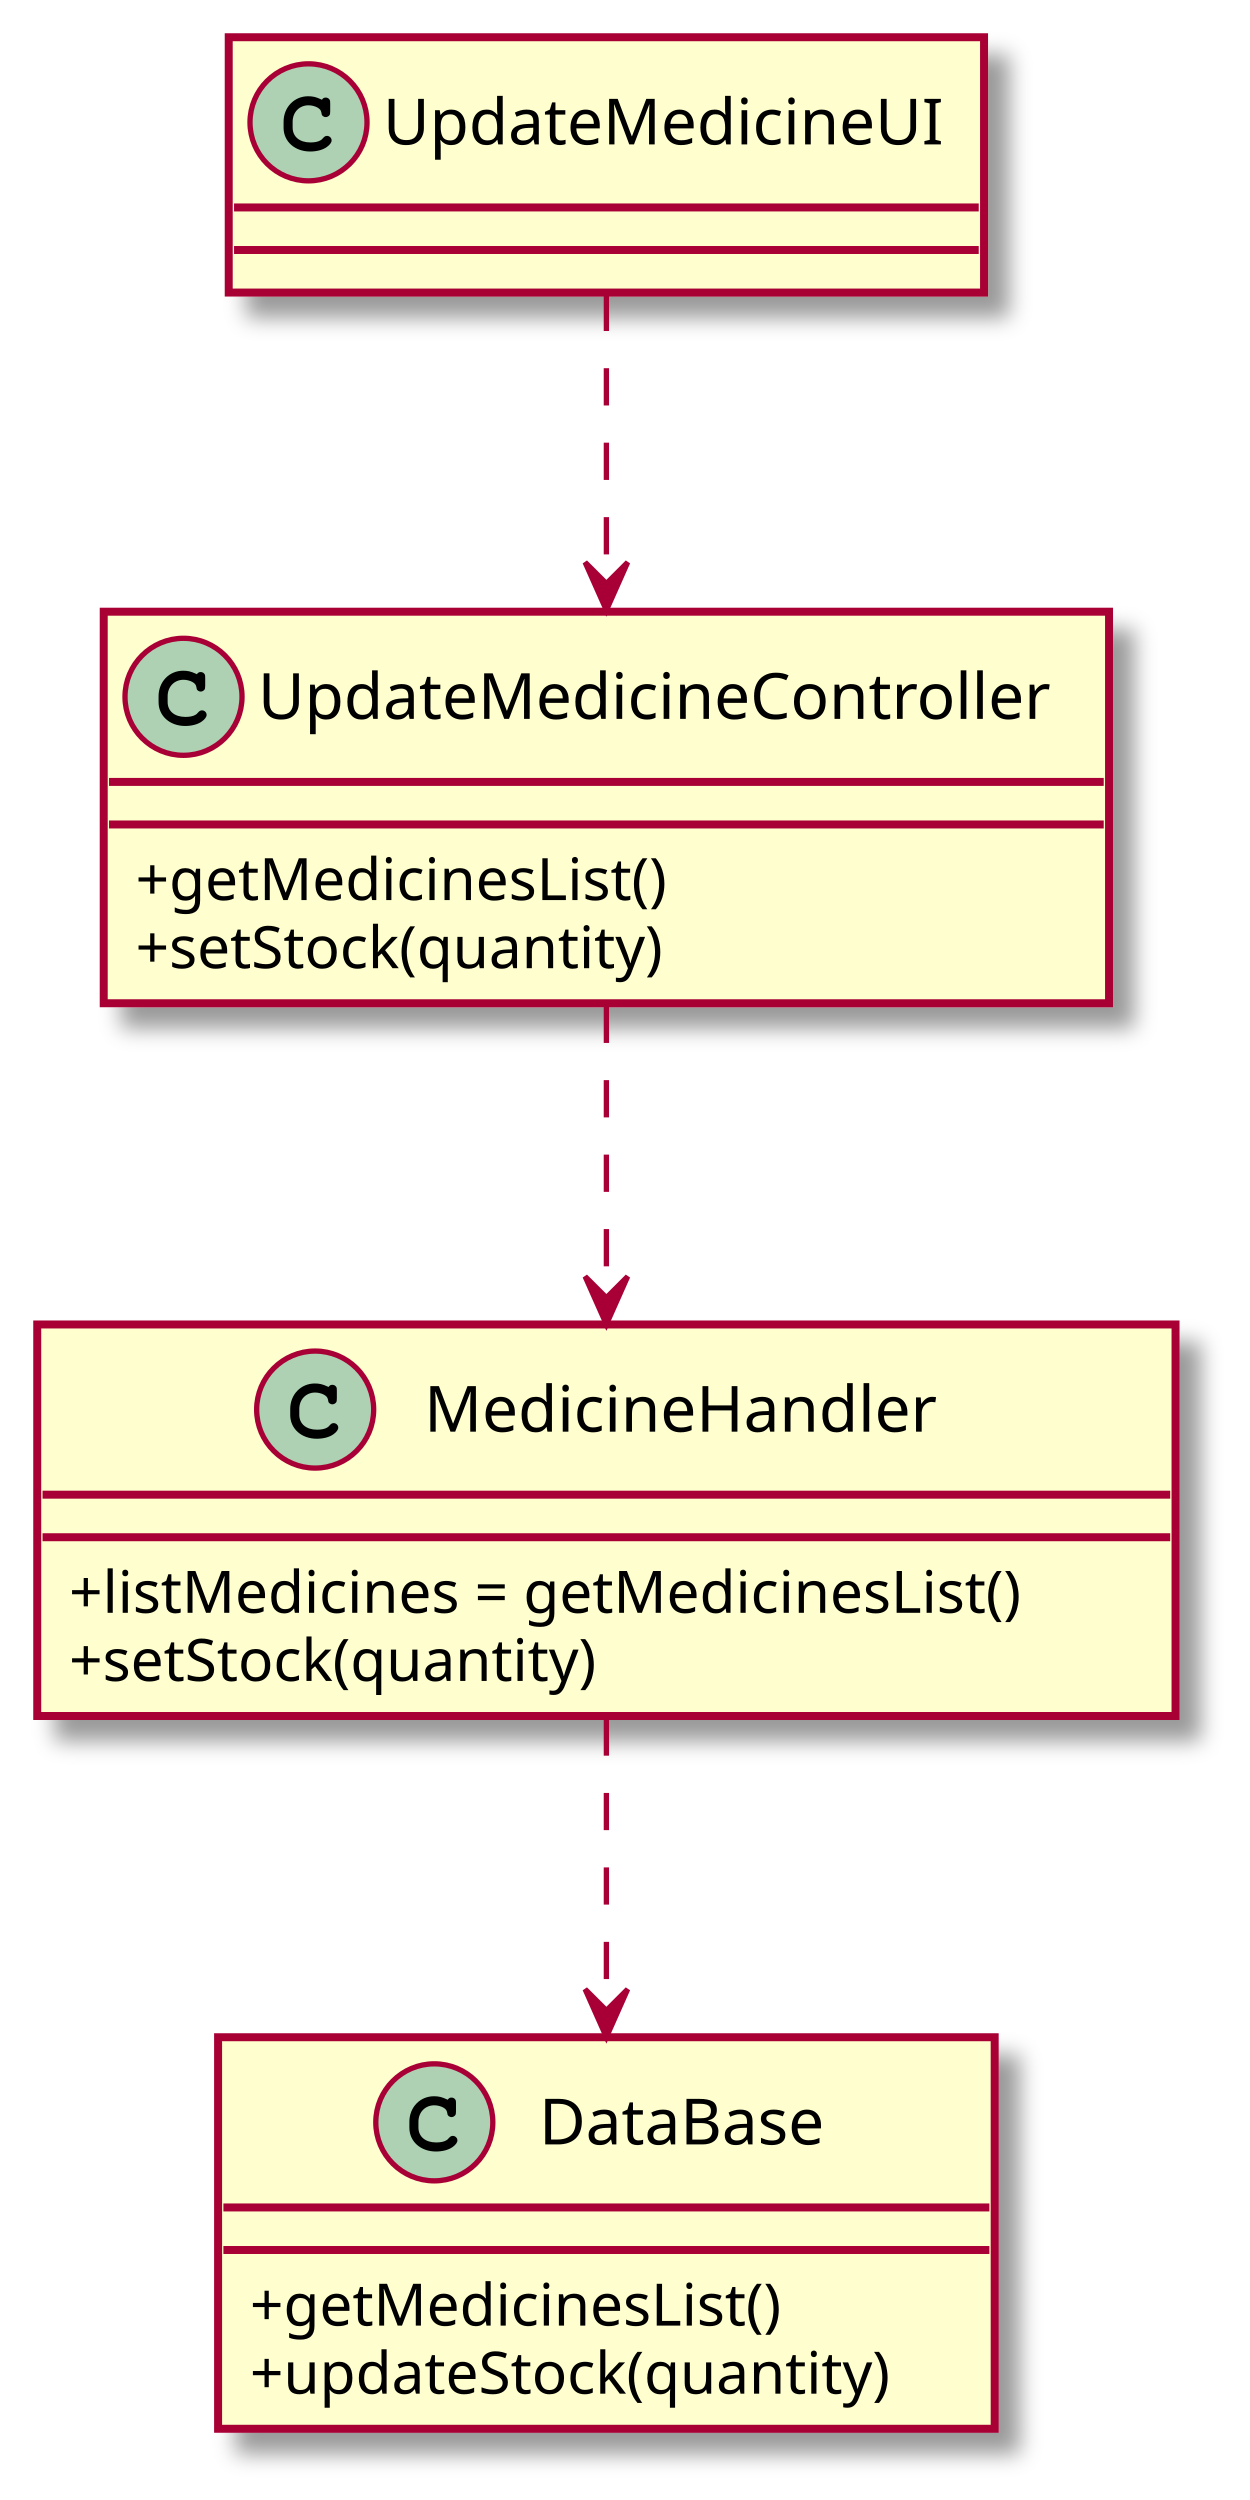
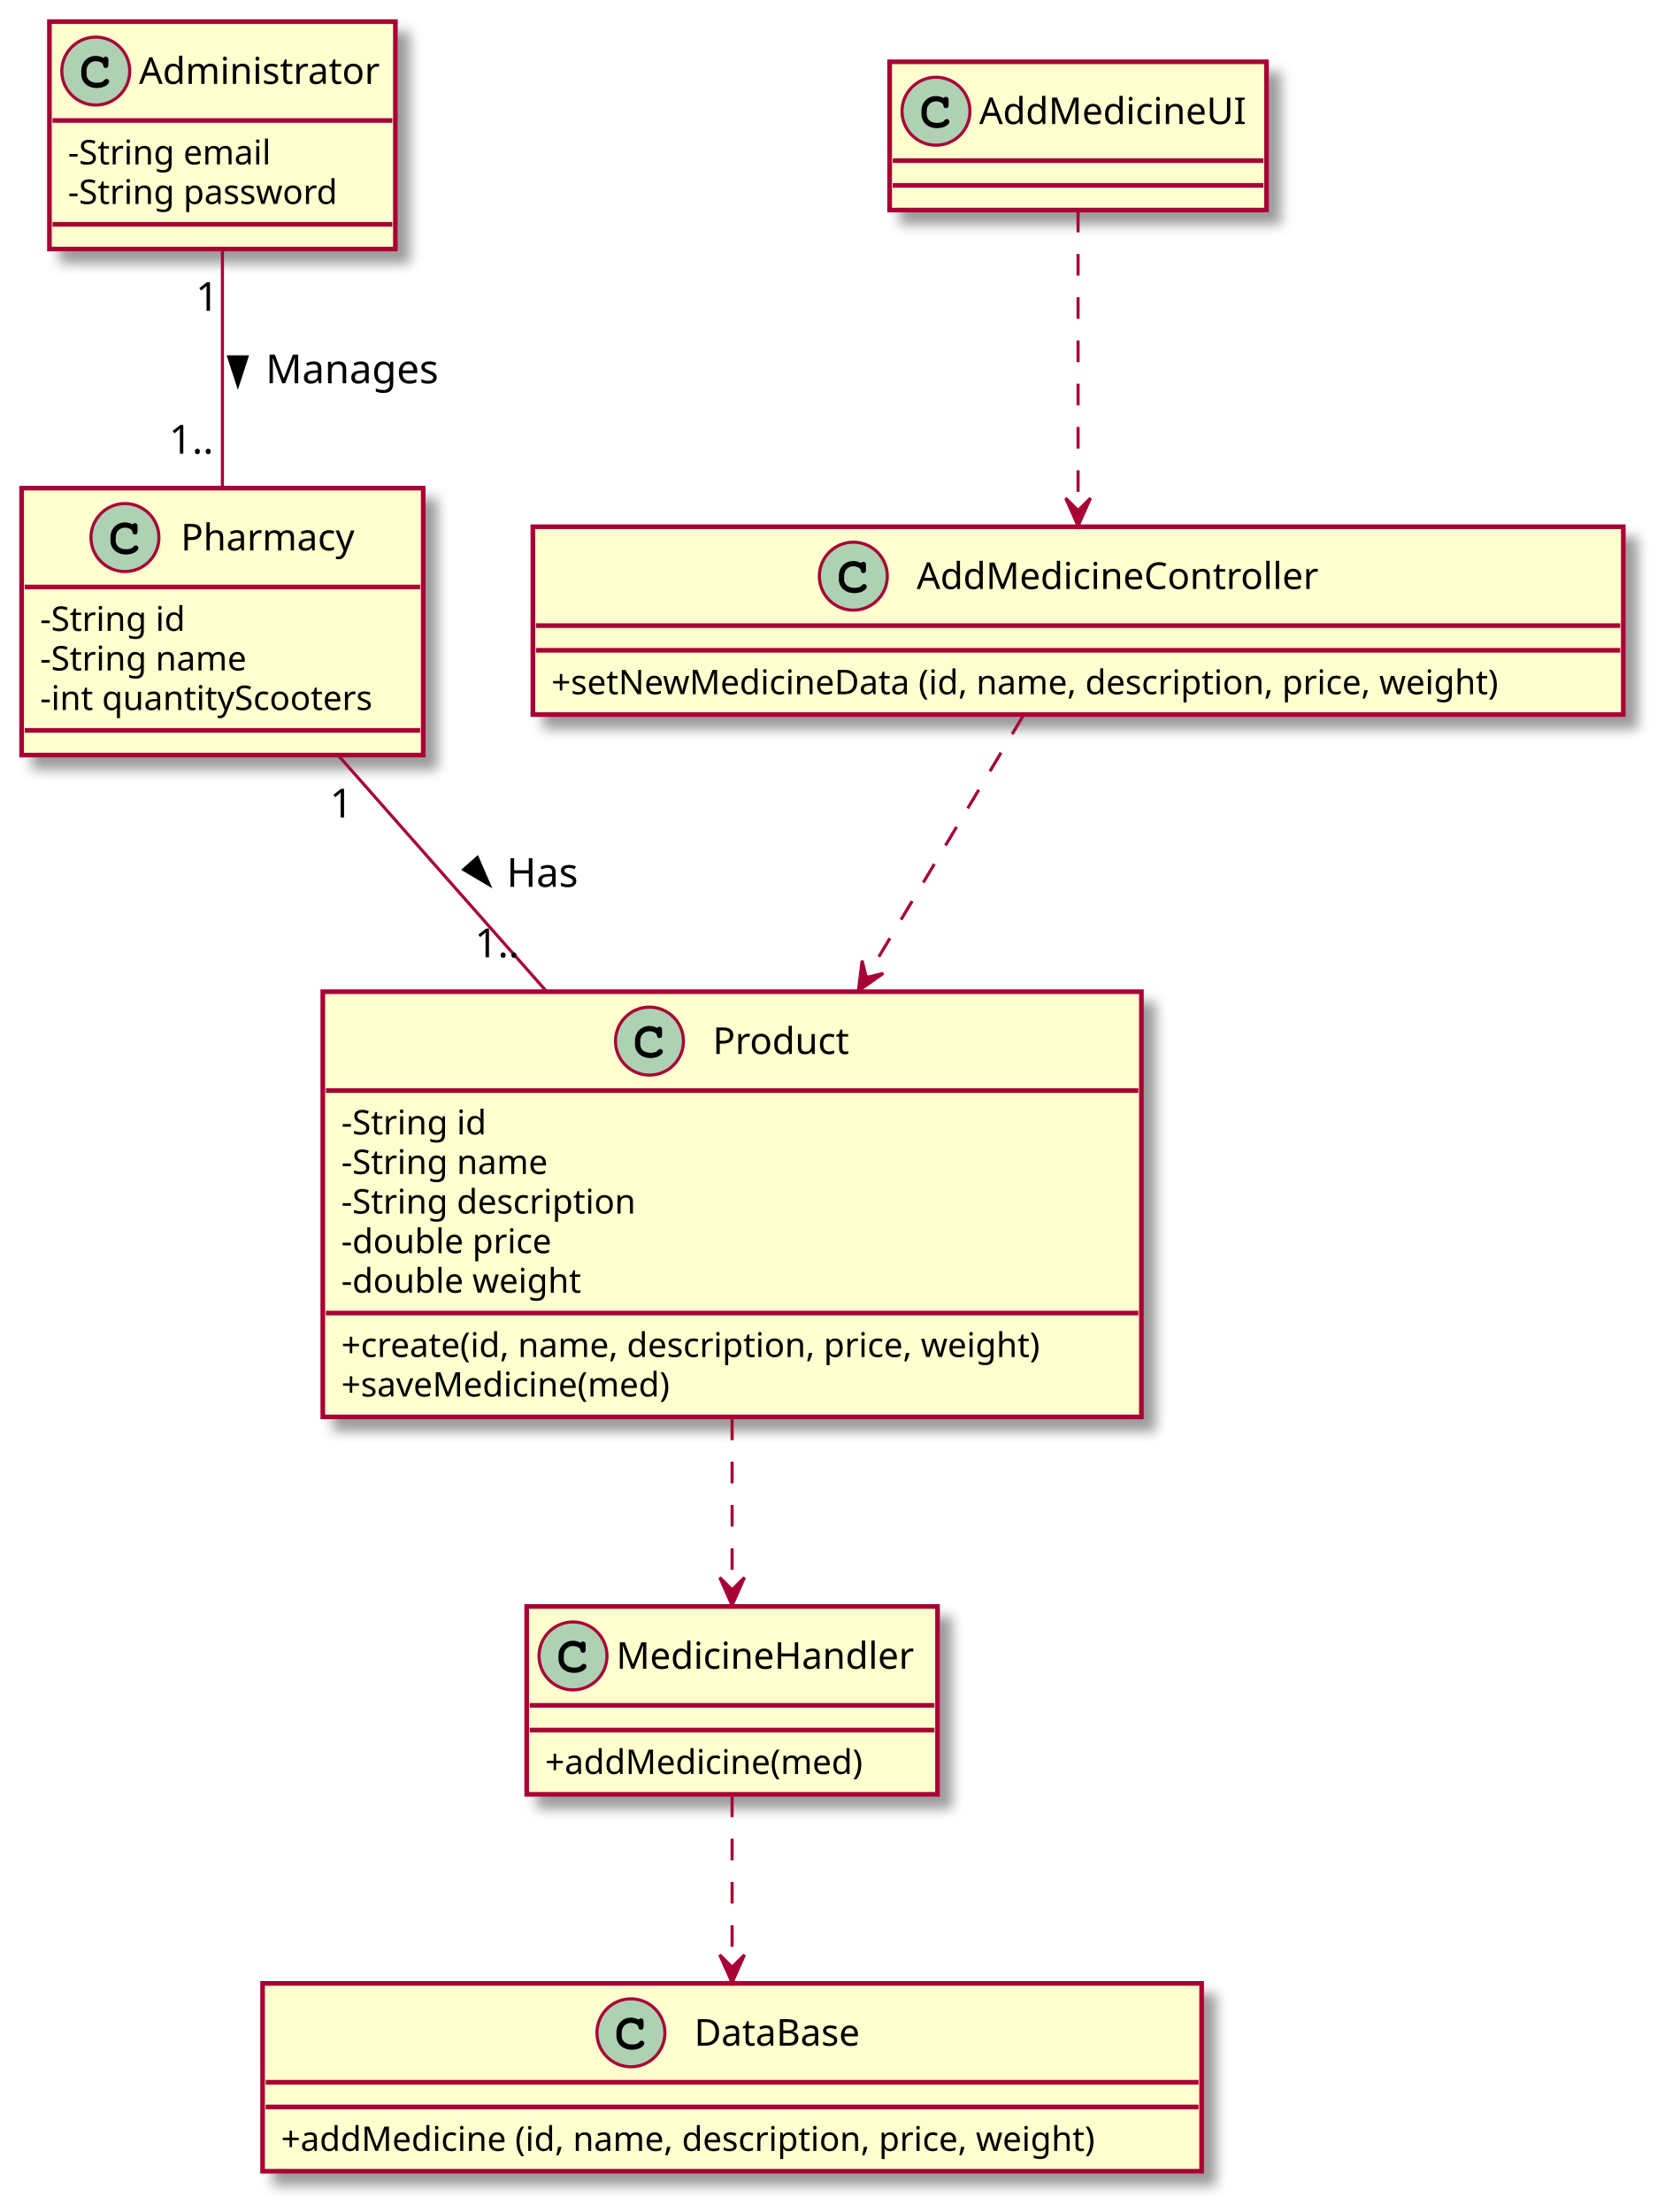
- <svg xmlns="http://www.w3.org/2000/svg" contentScriptType="application/ecmascript" contentStyleType="text/css" height="470px" preserveAspectRatio="none" style="width:235px;height:470px;" version="1.1" viewBox="0 0 235 470" width="235px" zoomAndPan="magnify">
+ <svg xmlns="http://www.w3.org/2000/svg" contentScriptType="application/ecmascript" contentStyleType="text/css" height="716px" preserveAspectRatio="none" style="width:539px;height:716px;" version="1.1" viewBox="0 0 539 716" width="539px" zoomAndPan="magnify">
  <defs>
-     <filter height="300%" id="f1eh1dn07pm53v" width="300%" x="-1" y="-1">
+     <filter height="300%" id="f1l84ge5ko53r5" width="300%" x="-1" y="-1">
      <feGaussianBlur result="blurOut" stdDeviation="2.0" />
      <feColorMatrix in="blurOut" result="blurOut2" type="matrix" values="0 0 0 0 0 0 0 0 0 0 0 0 0 0 0 0 0 0 .4 0" />
      <feOffset dx="4.0" dy="4.0" in="blurOut2" result="blurOut3" />
      <feBlend in="SourceGraphic" in2="blurOut3" mode="normal" />
    </filter>
  </defs>
  <g>
-     <rect codeLine="6" fill="#FEFECE" filter="url(#f1eh1dn07pm53v)" height="73.609" id="UpdateMedicineController" style="stroke:#A80036;stroke-width:1.5;" width="189" x="19.5" y="115" />
-     <ellipse cx="34.5" cy="131" fill="#ADD1B2" rx="11" ry="11" style="stroke:#A80036;stroke-width:1.0;" />
-     <path d="M36.844,126.672 C35.906,126.234 35.312,126.094 34.438,126.094 C31.812,126.094 29.812,128.172 29.812,130.891 L29.812,132.016 C29.812,134.594 31.922,136.484 34.812,136.484 C36.031,136.484 37.188,136.188 37.938,135.641 C38.516,135.234 38.844,134.781 38.844,134.391 C38.844,133.938 38.453,133.547 37.984,133.547 C37.766,133.547 37.562,133.625 37.375,133.812 C36.922,134.297 36.922,134.297 36.734,134.391 C36.312,134.656 35.625,134.781 34.859,134.781 C32.812,134.781 31.516,133.688 31.516,131.984 L31.516,130.891 C31.516,129.109 32.766,127.797 34.5,127.797 C35.078,127.797 35.688,127.953 36.156,128.203 C36.641,128.484 36.812,128.703 36.906,129.109 C36.969,129.516 37,129.641 37.141,129.766 C37.281,129.906 37.516,130.016 37.734,130.016 C38,130.016 38.266,129.875 38.438,129.656 C38.547,129.5 38.578,129.312 38.578,128.891 L38.578,127.469 C38.578,127.031 38.562,126.906 38.469,126.75 C38.312,126.484 38.031,126.344 37.734,126.344 C37.438,126.344 37.234,126.438 37.016,126.75 L36.844,126.672 Z " fill="#000000" />
-     <text fill="#000000" font-family="sans-serif" font-size="12" lengthAdjust="spacing" textLength="157" x="48.5" y="135.154">UpdateMedicineController</text>
-     <line style="stroke:#A80036;stroke-width:1.5;" x1="20.5" x2="207.5" y1="147" y2="147" />
-     <line style="stroke:#A80036;stroke-width:1.5;" x1="20.5" x2="207.5" y1="155" y2="155" />
-     <text fill="#000000" font-family="sans-serif" font-size="11" lengthAdjust="spacing" textLength="112" x="25.5" y="169.21">+getMedicinesList()</text>
-     <text fill="#000000" font-family="sans-serif" font-size="11" lengthAdjust="spacing" textLength="112" x="25.5" y="182.015">+setStock(quantity)</text>
-     <rect codeLine="11" fill="#FEFECE" filter="url(#f1eh1dn07pm53v)" height="48" id="UpdateMedicineUI" style="stroke:#A80036;stroke-width:1.5;" width="142" x="43" y="7" />
-     <ellipse cx="58" cy="23" fill="#ADD1B2" rx="11" ry="11" style="stroke:#A80036;stroke-width:1.0;" />
-     <path d="M60.344,18.672 C59.406,18.234 58.812,18.094 57.938,18.094 C55.312,18.094 53.312,20.172 53.312,22.891 L53.312,24.016 C53.312,26.594 55.422,28.484 58.312,28.484 C59.531,28.484 60.688,28.188 61.438,27.641 C62.016,27.234 62.344,26.781 62.344,26.391 C62.344,25.938 61.953,25.547 61.484,25.547 C61.266,25.547 61.062,25.625 60.875,25.812 C60.422,26.297 60.422,26.297 60.234,26.391 C59.812,26.656 59.125,26.781 58.359,26.781 C56.312,26.781 55.016,25.688 55.016,23.984 L55.016,22.891 C55.016,21.109 56.266,19.797 58,19.797 C58.578,19.797 59.188,19.953 59.656,20.203 C60.141,20.484 60.312,20.703 60.406,21.109 C60.469,21.516 60.5,21.641 60.641,21.766 C60.781,21.906 61.016,22.016 61.234,22.016 C61.5,22.016 61.766,21.875 61.938,21.656 C62.047,21.5 62.078,21.312 62.078,20.891 L62.078,19.469 C62.078,19.031 62.062,18.906 61.969,18.75 C61.812,18.484 61.531,18.344 61.234,18.344 C60.938,18.344 60.734,18.438 60.516,18.75 L60.344,18.672 Z " fill="#000000" />
-     <text fill="#000000" font-family="sans-serif" font-size="12" lengthAdjust="spacing" textLength="110" x="72" y="27.154">UpdateMedicineUI</text>
-     <line style="stroke:#A80036;stroke-width:1.5;" x1="44" x2="184" y1="39" y2="39" />
-     <line style="stroke:#A80036;stroke-width:1.5;" x1="44" x2="184" y1="47" y2="47" />
-     <rect codeLine="14" fill="#FEFECE" filter="url(#f1eh1dn07pm53v)" height="73.609" id="MedicineHandler" style="stroke:#A80036;stroke-width:1.5;" width="214" x="7" y="249" />
-     <ellipse cx="59.25" cy="265" fill="#ADD1B2" rx="11" ry="11" style="stroke:#A80036;stroke-width:1.0;" />
-     <path d="M61.594,260.672 C60.656,260.234 60.062,260.094 59.188,260.094 C56.562,260.094 54.562,262.172 54.562,264.891 L54.562,266.016 C54.562,268.594 56.672,270.484 59.562,270.484 C60.781,270.484 61.938,270.188 62.688,269.641 C63.266,269.234 63.594,268.781 63.594,268.391 C63.594,267.938 63.203,267.547 62.734,267.547 C62.516,267.547 62.312,267.625 62.125,267.812 C61.672,268.297 61.672,268.297 61.484,268.391 C61.062,268.656 60.375,268.781 59.609,268.781 C57.562,268.781 56.266,267.688 56.266,265.984 L56.266,264.891 C56.266,263.109 57.516,261.797 59.25,261.797 C59.828,261.797 60.438,261.953 60.906,262.203 C61.391,262.484 61.562,262.703 61.656,263.109 C61.719,263.516 61.75,263.641 61.891,263.766 C62.031,263.906 62.266,264.016 62.484,264.016 C62.75,264.016 63.016,263.875 63.188,263.656 C63.297,263.5 63.328,263.312 63.328,262.891 L63.328,261.469 C63.328,261.031 63.312,260.906 63.219,260.75 C63.062,260.484 62.781,260.344 62.484,260.344 C62.188,260.344 61.984,260.438 61.766,260.75 L61.594,260.672 Z " fill="#000000" />
-     <text fill="#000000" font-family="sans-serif" font-size="12" lengthAdjust="spacing" textLength="101" x="79.75" y="269.154">MedicineHandler</text>
-     <line style="stroke:#A80036;stroke-width:1.5;" x1="8" x2="220" y1="281" y2="281" />
-     <line style="stroke:#A80036;stroke-width:1.5;" x1="8" x2="220" y1="289" y2="289" />
-     <text fill="#000000" font-family="sans-serif" font-size="11" lengthAdjust="spacing" textLength="202" x="13" y="303.21">+listMedicines = getMedicinesList()</text>
-     <text fill="#000000" font-family="sans-serif" font-size="11" lengthAdjust="spacing" textLength="112" x="13" y="316.015">+setStock(quantity)</text>
-     <rect codeLine="19" fill="#FEFECE" filter="url(#f1eh1dn07pm53v)" height="73.609" id="DataBase" style="stroke:#A80036;stroke-width:1.5;" width="146" x="41" y="383" />
-     <ellipse cx="81.65" cy="399" fill="#ADD1B2" rx="11" ry="11" style="stroke:#A80036;stroke-width:1.0;" />
-     <path d="M83.994,394.672 C83.056,394.234 82.463,394.094 81.588,394.094 C78.963,394.094 76.963,396.172 76.963,398.891 L76.963,400.016 C76.963,402.594 79.072,404.484 81.963,404.484 C83.181,404.484 84.338,404.188 85.088,403.641 C85.666,403.234 85.994,402.781 85.994,402.391 C85.994,401.938 85.603,401.547 85.134,401.547 C84.916,401.547 84.713,401.625 84.525,401.812 C84.072,402.297 84.072,402.297 83.884,402.391 C83.463,402.656 82.775,402.781 82.009,402.781 C79.963,402.781 78.666,401.688 78.666,399.984 L78.666,398.891 C78.666,397.109 79.916,395.797 81.65,395.797 C82.228,395.797 82.838,395.953 83.306,396.203 C83.791,396.484 83.963,396.703 84.056,397.109 C84.119,397.516 84.15,397.641 84.291,397.766 C84.431,397.906 84.666,398.016 84.884,398.016 C85.15,398.016 85.416,397.875 85.588,397.656 C85.697,397.5 85.728,397.312 85.728,396.891 L85.728,395.469 C85.728,395.031 85.713,394.906 85.619,394.75 C85.463,394.484 85.181,394.344 84.884,394.344 C84.588,394.344 84.384,394.438 84.166,394.75 L83.994,394.672 Z " fill="#000000" />
-     <text fill="#000000" font-family="sans-serif" font-size="12" lengthAdjust="spacing" textLength="57" x="101.35" y="403.154">DataBase</text>
-     <line style="stroke:#A80036;stroke-width:1.5;" x1="42" x2="186" y1="415" y2="415" />
-     <line style="stroke:#A80036;stroke-width:1.5;" x1="42" x2="186" y1="423" y2="423" />
-     <text fill="#000000" font-family="sans-serif" font-size="11" lengthAdjust="spacing" textLength="112" x="47" y="437.21">+getMedicinesList()</text>
-     <text fill="#000000" font-family="sans-serif" font-size="11" lengthAdjust="spacing" textLength="134" x="47" y="450.015">+updateStock(quantity)</text>
-     <path codeLine="27" d="M114,55.227 C114,70.683 114,91.421 114,109.647 " fill="none" id="UpdateMedicineUI-to-UpdateMedicineController" style="stroke:#A80036;stroke-width:1.0;stroke-dasharray:7.0,7.0;" />
-     <polygon fill="#A80036" points="114,114.714,118,105.714,114,109.714,110,105.714,114,114.714" style="stroke:#A80036;stroke-width:1.0;" />
-     <path codeLine="28" d="M114,189.07 C114,205.949 114,226.142 114,243.638 " fill="none" id="UpdateMedicineController-to-MedicineHandler" style="stroke:#A80036;stroke-width:1.0;stroke-dasharray:7.0,7.0;" />
-     <polygon fill="#A80036" points="114,248.974,118,239.974,114,243.974,110,239.974,114,248.974" style="stroke:#A80036;stroke-width:1.0;" />
-     <path codeLine="29" d="M114,323.07 C114,339.949 114,360.142 114,377.637 " fill="none" id="MedicineHandler-to-DataBase" style="stroke:#A80036;stroke-width:1.0;stroke-dasharray:7.0,7.0;" />
-     <polygon fill="#A80036" points="114,382.974,118,373.974,114,377.974,110,373.974,114,382.974" style="stroke:#A80036;stroke-width:1.0;" />
+     <rect codeLine="3" fill="#FEFECE" filter="url(#f1l84ge5ko53r5)" height="60.805" id="AddMedicineController" style="stroke:#A80036;stroke-width:1.5;" width="353" x="172.5" y="170.5" />
+     <ellipse cx="276.25" cy="186.5" fill="#ADD1B2" rx="11" ry="11" style="stroke:#A80036;stroke-width:1.0;" />
+     <path d="M278.594,182.172 C277.656,181.734 277.062,181.594 276.188,181.594 C273.562,181.594 271.562,183.672 271.562,186.391 L271.562,187.516 C271.562,190.094 273.672,191.984 276.562,191.984 C277.781,191.984 278.938,191.688 279.688,191.141 C280.266,190.734 280.594,190.281 280.594,189.891 C280.594,189.438 280.203,189.047 279.734,189.047 C279.516,189.047 279.312,189.125 279.125,189.312 C278.672,189.797 278.672,189.797 278.484,189.891 C278.062,190.156 277.375,190.281 276.609,190.281 C274.562,190.281 273.266,189.188 273.266,187.484 L273.266,186.391 C273.266,184.609 274.516,183.297 276.25,183.297 C276.828,183.297 277.438,183.453 277.906,183.703 C278.391,183.984 278.562,184.203 278.656,184.609 C278.719,185.016 278.75,185.141 278.891,185.266 C279.031,185.406 279.266,185.516 279.484,185.516 C279.75,185.516 280.016,185.375 280.188,185.156 C280.297,185 280.328,184.812 280.328,184.391 L280.328,182.969 C280.328,182.531 280.312,182.406 280.219,182.25 C280.062,181.984 279.781,181.844 279.484,181.844 C279.188,181.844 278.984,181.938 278.766,182.25 L278.594,182.172 Z " fill="#000000" />
+     <text fill="#000000" font-family="sans-serif" font-size="12" lengthAdjust="spacing" textLength="137" x="296.75" y="190.654">AddMedicineController</text>
+     <line style="stroke:#A80036;stroke-width:1.5;" x1="173.5" x2="524.5" y1="202.5" y2="202.5" />
+     <line style="stroke:#A80036;stroke-width:1.5;" x1="173.5" x2="524.5" y1="210.5" y2="210.5" />
+     <text fill="#000000" font-family="sans-serif" font-size="11" lengthAdjust="spacing" textLength="341" x="178.5" y="224.71">+setNewMedicineData (id, name, description, price, weight)</text>
+     <rect codeLine="7" fill="#FEFECE" filter="url(#f1l84ge5ko53r5)" height="48" id="AddMedicineUI" style="stroke:#A80036;stroke-width:1.5;" width="122" x="288" y="20" />
+     <ellipse cx="303" cy="36" fill="#ADD1B2" rx="11" ry="11" style="stroke:#A80036;stroke-width:1.0;" />
+     <path d="M305.344,31.672 C304.406,31.234 303.812,31.094 302.938,31.094 C300.312,31.094 298.312,33.172 298.312,35.891 L298.312,37.016 C298.312,39.594 300.422,41.484 303.312,41.484 C304.531,41.484 305.688,41.188 306.438,40.641 C307.016,40.234 307.344,39.781 307.344,39.391 C307.344,38.938 306.953,38.547 306.484,38.547 C306.266,38.547 306.062,38.625 305.875,38.812 C305.422,39.297 305.422,39.297 305.234,39.391 C304.812,39.656 304.125,39.781 303.359,39.781 C301.312,39.781 300.016,38.688 300.016,36.984 L300.016,35.891 C300.016,34.109 301.266,32.797 303,32.797 C303.578,32.797 304.188,32.953 304.656,33.203 C305.141,33.484 305.312,33.703 305.406,34.109 C305.469,34.516 305.5,34.641 305.641,34.766 C305.781,34.906 306.016,35.016 306.234,35.016 C306.5,35.016 306.766,34.875 306.938,34.656 C307.047,34.5 307.078,34.312 307.078,33.891 L307.078,32.469 C307.078,32.031 307.062,31.906 306.969,31.75 C306.812,31.484 306.531,31.344 306.234,31.344 C305.938,31.344 305.734,31.438 305.516,31.75 L305.344,31.672 Z " fill="#000000" />
+     <text fill="#000000" font-family="sans-serif" font-size="12" lengthAdjust="spacing" textLength="90" x="317" y="40.154">AddMedicineUI</text>
+     <line style="stroke:#A80036;stroke-width:1.5;" x1="289" x2="409" y1="52" y2="52" />
+     <line style="stroke:#A80036;stroke-width:1.5;" x1="289" x2="409" y1="60" y2="60" />
+     <rect codeLine="10" fill="#FEFECE" filter="url(#f1l84ge5ko53r5)" height="60.805" id="MedicineHandler" style="stroke:#A80036;stroke-width:1.5;" width="133" x="170.5" y="520" />
+     <ellipse cx="185.5" cy="536" fill="#ADD1B2" rx="11" ry="11" style="stroke:#A80036;stroke-width:1.0;" />
+     <path d="M187.844,531.672 C186.906,531.234 186.312,531.094 185.438,531.094 C182.812,531.094 180.812,533.172 180.812,535.891 L180.812,537.016 C180.812,539.594 182.922,541.484 185.812,541.484 C187.031,541.484 188.188,541.188 188.938,540.641 C189.516,540.234 189.844,539.781 189.844,539.391 C189.844,538.938 189.453,538.547 188.984,538.547 C188.766,538.547 188.562,538.625 188.375,538.812 C187.922,539.297 187.922,539.297 187.734,539.391 C187.312,539.656 186.625,539.781 185.859,539.781 C183.812,539.781 182.516,538.688 182.516,536.984 L182.516,535.891 C182.516,534.109 183.766,532.797 185.5,532.797 C186.078,532.797 186.688,532.953 187.156,533.203 C187.641,533.484 187.812,533.703 187.906,534.109 C187.969,534.516 188,534.641 188.141,534.766 C188.281,534.906 188.516,535.016 188.734,535.016 C189,535.016 189.266,534.875 189.438,534.656 C189.547,534.5 189.578,534.312 189.578,533.891 L189.578,532.469 C189.578,532.031 189.562,531.906 189.469,531.75 C189.312,531.484 189.031,531.344 188.734,531.344 C188.438,531.344 188.234,531.438 188.016,531.75 L187.844,531.672 Z " fill="#000000" />
+     <text fill="#000000" font-family="sans-serif" font-size="12" lengthAdjust="spacing" textLength="101" x="199.5" y="540.154">MedicineHandler</text>
+     <line style="stroke:#A80036;stroke-width:1.5;" x1="171.5" x2="302.5" y1="552" y2="552" />
+     <line style="stroke:#A80036;stroke-width:1.5;" x1="171.5" x2="302.5" y1="560" y2="560" />
+     <text fill="#000000" font-family="sans-serif" font-size="11" lengthAdjust="spacing" textLength="115" x="176.5" y="574.21">+addMedicine(med)</text>
+     <rect codeLine="14" fill="#FEFECE" filter="url(#f1l84ge5ko53r5)" height="60.805" id="DataBase" style="stroke:#A80036;stroke-width:1.5;" width="304" x="85" y="642" />
+     <ellipse cx="204.25" cy="658" fill="#ADD1B2" rx="11" ry="11" style="stroke:#A80036;stroke-width:1.0;" />
+     <path d="M206.594,653.672 C205.656,653.234 205.062,653.094 204.188,653.094 C201.562,653.094 199.562,655.172 199.562,657.891 L199.562,659.016 C199.562,661.594 201.672,663.484 204.562,663.484 C205.781,663.484 206.938,663.188 207.688,662.641 C208.266,662.234 208.594,661.781 208.594,661.391 C208.594,660.938 208.203,660.547 207.734,660.547 C207.516,660.547 207.312,660.625 207.125,660.812 C206.672,661.297 206.672,661.297 206.484,661.391 C206.062,661.656 205.375,661.781 204.609,661.781 C202.562,661.781 201.266,660.688 201.266,658.984 L201.266,657.891 C201.266,656.109 202.516,654.797 204.25,654.797 C204.828,654.797 205.438,654.953 205.906,655.203 C206.391,655.484 206.562,655.703 206.656,656.109 C206.719,656.516 206.75,656.641 206.891,656.766 C207.031,656.906 207.266,657.016 207.484,657.016 C207.75,657.016 208.016,656.875 208.188,656.656 C208.297,656.5 208.328,656.312 208.328,655.891 L208.328,654.469 C208.328,654.031 208.312,653.906 208.219,653.75 C208.062,653.484 207.781,653.344 207.484,653.344 C207.188,653.344 206.984,653.438 206.766,653.75 L206.594,653.672 Z " fill="#000000" />
+     <text fill="#000000" font-family="sans-serif" font-size="12" lengthAdjust="spacing" textLength="57" x="224.75" y="662.154">DataBase</text>
+     <line style="stroke:#A80036;stroke-width:1.5;" x1="86" x2="388" y1="674" y2="674" />
+     <line style="stroke:#A80036;stroke-width:1.5;" x1="86" x2="388" y1="682" y2="682" />
+     <text fill="#000000" font-family="sans-serif" font-size="11" lengthAdjust="spacing" textLength="292" x="91" y="696.21">+addMedicine (id, name, description, price, weight)</text>
+     <rect codeLine="18" fill="#FEFECE" filter="url(#f1l84ge5ko53r5)" height="137.633" id="Product" style="stroke:#A80036;stroke-width:1.5;" width="265" x="104.5" y="321" />
+     <ellipse cx="210.25" cy="337" fill="#ADD1B2" rx="11" ry="11" style="stroke:#A80036;stroke-width:1.0;" />
+     <path d="M212.594,332.672 C211.656,332.234 211.062,332.094 210.188,332.094 C207.562,332.094 205.562,334.172 205.562,336.891 L205.562,338.016 C205.562,340.594 207.672,342.484 210.562,342.484 C211.781,342.484 212.938,342.188 213.688,341.641 C214.266,341.234 214.594,340.781 214.594,340.391 C214.594,339.938 214.203,339.547 213.734,339.547 C213.516,339.547 213.312,339.625 213.125,339.812 C212.672,340.297 212.672,340.297 212.484,340.391 C212.062,340.656 211.375,340.781 210.609,340.781 C208.562,340.781 207.266,339.688 207.266,337.984 L207.266,336.891 C207.266,335.109 208.516,333.797 210.25,333.797 C210.828,333.797 211.438,333.953 211.906,334.203 C212.391,334.484 212.562,334.703 212.656,335.109 C212.719,335.516 212.75,335.641 212.891,335.766 C213.031,335.906 213.266,336.016 213.484,336.016 C213.75,336.016 214.016,335.875 214.188,335.656 C214.297,335.5 214.328,335.312 214.328,334.891 L214.328,333.469 C214.328,333.031 214.312,332.906 214.219,332.75 C214.062,332.484 213.781,332.344 213.484,332.344 C213.188,332.344 212.984,332.438 212.766,332.75 L212.594,332.672 Z " fill="#000000" />
+     <text fill="#000000" font-family="sans-serif" font-size="12" lengthAdjust="spacing" textLength="45" x="230.75" y="341.154">Product</text>
+     <line style="stroke:#A80036;stroke-width:1.5;" x1="105.5" x2="368.5" y1="353" y2="353" />
+     <text fill="#000000" font-family="sans-serif" font-size="11" lengthAdjust="spacing" textLength="51" x="110.5" y="367.21">-String id</text>
+     <text fill="#000000" font-family="sans-serif" font-size="11" lengthAdjust="spacing" textLength="74" x="110.5" y="380.015">-String name</text>
+     <text fill="#000000" font-family="sans-serif" font-size="11" lengthAdjust="spacing" textLength="103" x="110.5" y="392.82">-String description</text>
+     <text fill="#000000" font-family="sans-serif" font-size="11" lengthAdjust="spacing" textLength="75" x="110.5" y="405.625">-double price</text>
+     <text fill="#000000" font-family="sans-serif" font-size="11" lengthAdjust="spacing" textLength="85" x="110.5" y="418.429">-double weight</text>
+     <line style="stroke:#A80036;stroke-width:1.5;" x1="105.5" x2="368.5" y1="425.023" y2="425.023" />
+     <text fill="#000000" font-family="sans-serif" font-size="11" lengthAdjust="spacing" textLength="253" x="110.5" y="439.234">+create(id, name, description, price, weight)</text>
+     <text fill="#000000" font-family="sans-serif" font-size="11" lengthAdjust="spacing" textLength="122" x="110.5" y="452.039">+saveMedicine(med)</text>
+     <rect codeLine="29" fill="#FEFECE" filter="url(#f1l84ge5ko53r5)" height="73.609" id="Administrator" style="stroke:#A80036;stroke-width:1.5;" width="112" x="16" y="7" />
+     <ellipse cx="31" cy="23" fill="#ADD1B2" rx="11" ry="11" style="stroke:#A80036;stroke-width:1.0;" />
+     <path d="M33.344,18.672 C32.406,18.234 31.812,18.094 30.938,18.094 C28.312,18.094 26.312,20.172 26.312,22.891 L26.312,24.016 C26.312,26.594 28.422,28.484 31.312,28.484 C32.531,28.484 33.688,28.188 34.438,27.641 C35.016,27.234 35.344,26.781 35.344,26.391 C35.344,25.938 34.953,25.547 34.484,25.547 C34.266,25.547 34.062,25.625 33.875,25.812 C33.422,26.297 33.422,26.297 33.234,26.391 C32.812,26.656 32.125,26.781 31.359,26.781 C29.312,26.781 28.016,25.688 28.016,23.984 L28.016,22.891 C28.016,21.109 29.266,19.797 31,19.797 C31.578,19.797 32.188,19.953 32.656,20.203 C33.141,20.484 33.312,20.703 33.406,21.109 C33.469,21.516 33.5,21.641 33.641,21.766 C33.781,21.906 34.016,22.016 34.234,22.016 C34.5,22.016 34.766,21.875 34.938,21.656 C35.047,21.5 35.078,21.312 35.078,20.891 L35.078,19.469 C35.078,19.031 35.062,18.906 34.969,18.75 C34.812,18.484 34.531,18.344 34.234,18.344 C33.938,18.344 33.734,18.438 33.516,18.75 L33.344,18.672 Z " fill="#000000" />
+     <text fill="#000000" font-family="sans-serif" font-size="12" lengthAdjust="spacing" textLength="80" x="45" y="27.154">Administrator</text>
+     <line style="stroke:#A80036;stroke-width:1.5;" x1="17" x2="127" y1="39" y2="39" />
+     <text fill="#000000" font-family="sans-serif" font-size="11" lengthAdjust="spacing" textLength="73" x="22" y="53.21">-String email</text>
+     <text fill="#000000" font-family="sans-serif" font-size="11" lengthAdjust="spacing" textLength="94" x="22" y="66.015">-String password</text>
+     <line style="stroke:#A80036;stroke-width:1.5;" x1="17" x2="127" y1="72.609" y2="72.609" />
+     <rect codeLine="34" fill="#FEFECE" filter="url(#f1l84ge5ko53r5)" height="86.414" id="Pharmacy" style="stroke:#A80036;stroke-width:1.5;" width="130" x="7" y="158" />
+     <ellipse cx="40.45" cy="174" fill="#ADD1B2" rx="11" ry="11" style="stroke:#A80036;stroke-width:1.0;" />
+     <path d="M42.794,169.672 C41.856,169.234 41.263,169.094 40.388,169.094 C37.763,169.094 35.763,171.172 35.763,173.891 L35.763,175.016 C35.763,177.594 37.872,179.484 40.763,179.484 C41.981,179.484 43.138,179.188 43.888,178.641 C44.466,178.234 44.794,177.781 44.794,177.391 C44.794,176.938 44.403,176.547 43.934,176.547 C43.716,176.547 43.513,176.625 43.325,176.812 C42.872,177.297 42.872,177.297 42.684,177.391 C42.263,177.656 41.575,177.781 40.809,177.781 C38.763,177.781 37.466,176.688 37.466,174.984 L37.466,173.891 C37.466,172.109 38.716,170.797 40.45,170.797 C41.028,170.797 41.638,170.953 42.106,171.203 C42.591,171.484 42.763,171.703 42.856,172.109 C42.919,172.516 42.95,172.641 43.091,172.766 C43.231,172.906 43.466,173.016 43.684,173.016 C43.95,173.016 44.216,172.875 44.388,172.656 C44.497,172.5 44.528,172.312 44.528,171.891 L44.528,170.469 C44.528,170.031 44.513,169.906 44.419,169.75 C44.263,169.484 43.981,169.344 43.684,169.344 C43.388,169.344 43.184,169.438 42.966,169.75 L42.794,169.672 Z " fill="#000000" />
+     <text fill="#000000" font-family="sans-serif" font-size="12" lengthAdjust="spacing" textLength="57" x="58.55" y="178.154">Pharmacy</text>
+     <line style="stroke:#A80036;stroke-width:1.5;" x1="8" x2="136" y1="190" y2="190" />
+     <text fill="#000000" font-family="sans-serif" font-size="11" lengthAdjust="spacing" textLength="51" x="13" y="204.21">-String id</text>
+     <text fill="#000000" font-family="sans-serif" font-size="11" lengthAdjust="spacing" textLength="74" x="13" y="217.015">-String name</text>
+     <text fill="#000000" font-family="sans-serif" font-size="11" lengthAdjust="spacing" textLength="118" x="13" y="229.82">-int quantityScooters</text>
+     <line style="stroke:#A80036;stroke-width:1.5;" x1="8" x2="136" y1="236.414" y2="236.414" />
+     <path codeLine="40" d="M349,68.205 C349,93.912 349,135.635 349,165.245 " fill="none" id="AddMedicineUI-to-AddMedicineController" style="stroke:#A80036;stroke-width:1.0;stroke-dasharray:7.0,7.0;" />
+     <polygon fill="#A80036" points="349,170.256,353,161.256,349,165.256,345,161.256,349,170.256" style="stroke:#A80036;stroke-width:1.0;" />
+     <path codeLine="41" d="M331.253,231.631 C317.614,254.404 298.175,286.859 280.491,316.386 " fill="none" id="AddMedicineController-to-Product" style="stroke:#A80036;stroke-width:1.0;stroke-dasharray:7.0,7.0;" />
+     <polygon fill="#A80036" points="277.895,320.72,285.95,315.053,280.464,316.43,279.086,310.943,277.895,320.72" style="stroke:#A80036;stroke-width:1.0;" />
+     <path codeLine="42" d="M237,459.138 C237,478.135 237,498 237,514.251 " fill="none" id="Product-to-MedicineHandler" style="stroke:#A80036;stroke-width:1.0;stroke-dasharray:7.0,7.0;" />
+     <polygon fill="#A80036" points="237,519.618,241,510.618,237,514.618,233,510.618,237,519.618" style="stroke:#A80036;stroke-width:1.0;" />
+     <path codeLine="43" d="M237,581.163 C237,597.894 237,618.896 237,636.438 " fill="none" id="MedicineHandler-to-DataBase" style="stroke:#A80036;stroke-width:1.0;stroke-dasharray:7.0,7.0;" />
+     <polygon fill="#A80036" points="237,641.762,241,632.762,237,636.762,233,632.762,237,641.762" style="stroke:#A80036;stroke-width:1.0;" />
+     <path codeLine="45" d="M109.441,244.433 C129.313,266.955 154.217,295.179 176.733,320.697 " fill="none" id="Pharmacy-Product" style="stroke:#A80036;stroke-width:1.0;" />
+     <polygon fill="#000000" points="158.308,286.316,154.527,277.589,150.12,281.478,158.308,286.316" style="stroke:#000000;stroke-width:1.0;" />
+     <text fill="#000000" font-family="sans-serif" font-size="13" lengthAdjust="spacing" textLength="24" x="164" y="287.067">Has</text>
+     <text fill="#000000" font-family="sans-serif" font-size="13" lengthAdjust="spacing" textLength="8" x="106.771" y="264.595">1</text>
+     <text fill="#000000" font-family="sans-serif" font-size="13" lengthAdjust="spacing" textLength="16" x="153.693" y="309.869">1..</text>
+     <path codeLine="46" d="M72,81.341 C72,104.247 72,133.912 72,157.85 " fill="none" id="Administrator-Pharmacy" style="stroke:#A80036;stroke-width:1.0;" />
+     <polygon fill="#000000" points="77,124.566,79.939,115.521,74.061,115.521,77,124.566" style="stroke:#000000;stroke-width:1.0;" />
+     <text fill="#000000" font-family="sans-serif" font-size="13" lengthAdjust="spacing" textLength="57" x="86" y="124.067">Manages</text>
+     <text fill="#000000" font-family="sans-serif" font-size="13" lengthAdjust="spacing" textLength="8" x="63.362" y="100.596">1</text>
+     <text fill="#000000" font-family="sans-serif" font-size="13" lengthAdjust="spacing" textLength="16" x="54.725" y="146.822">1..</text>
  </g>
</svg>
